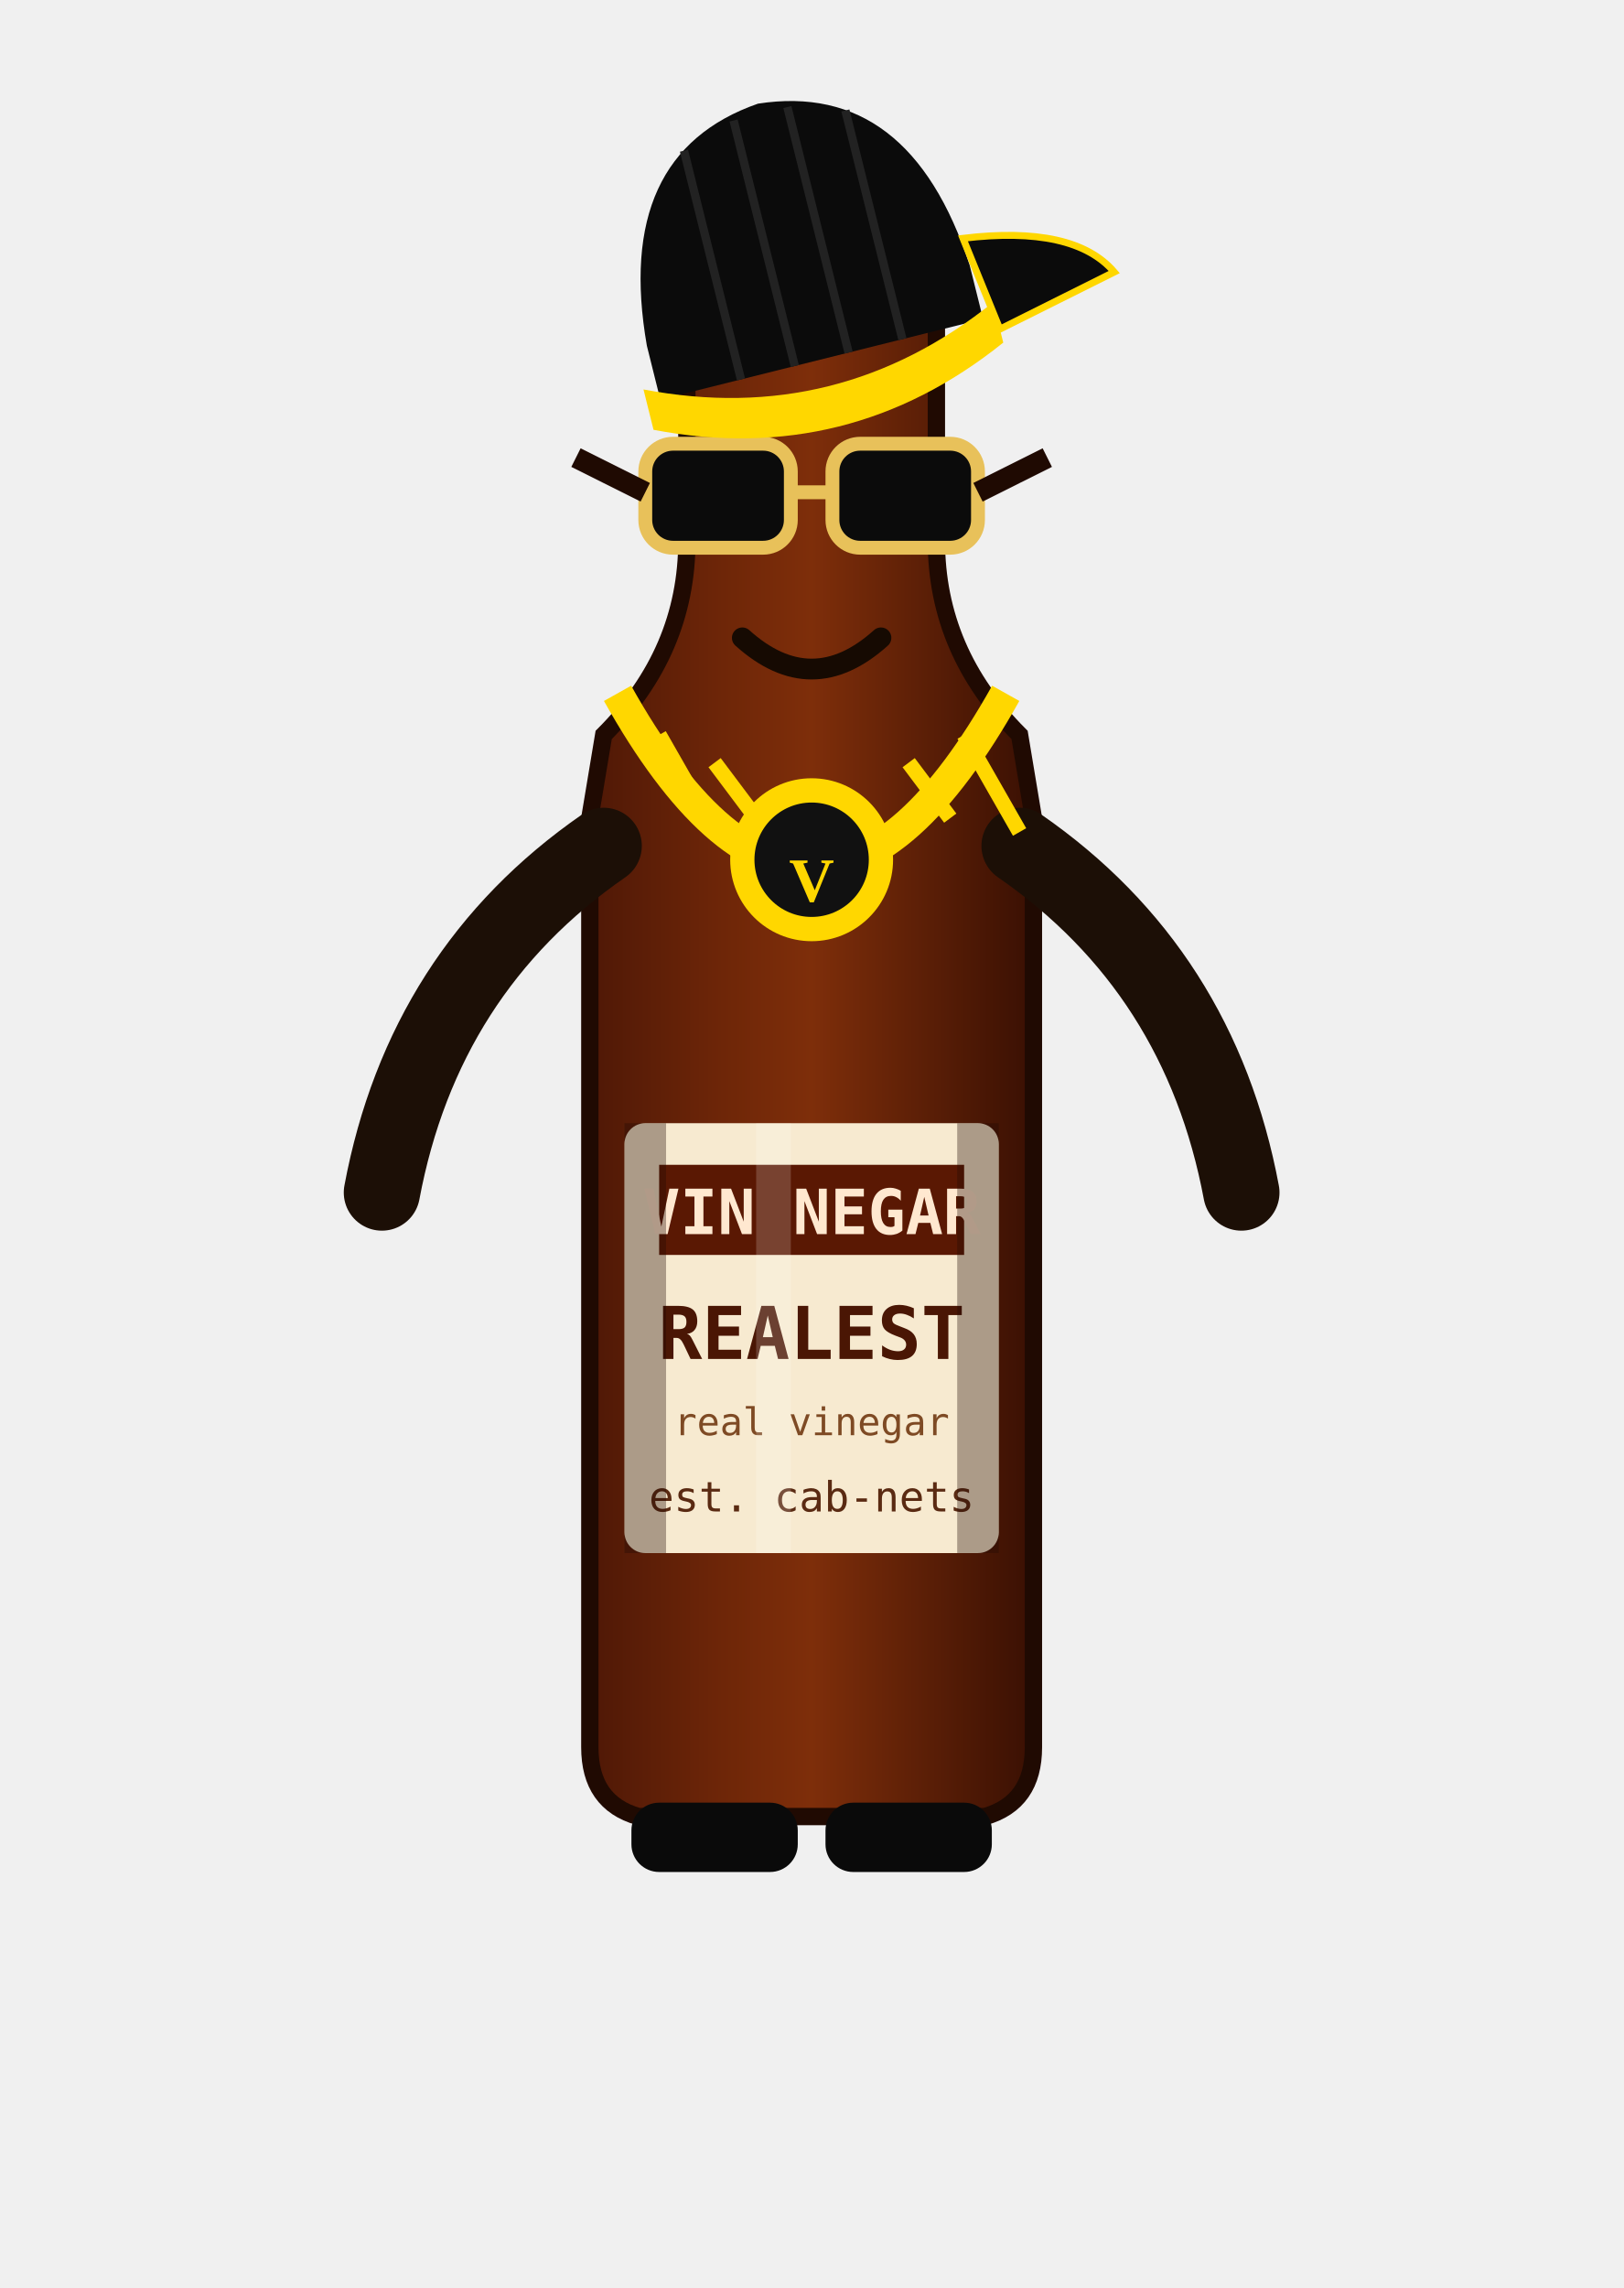
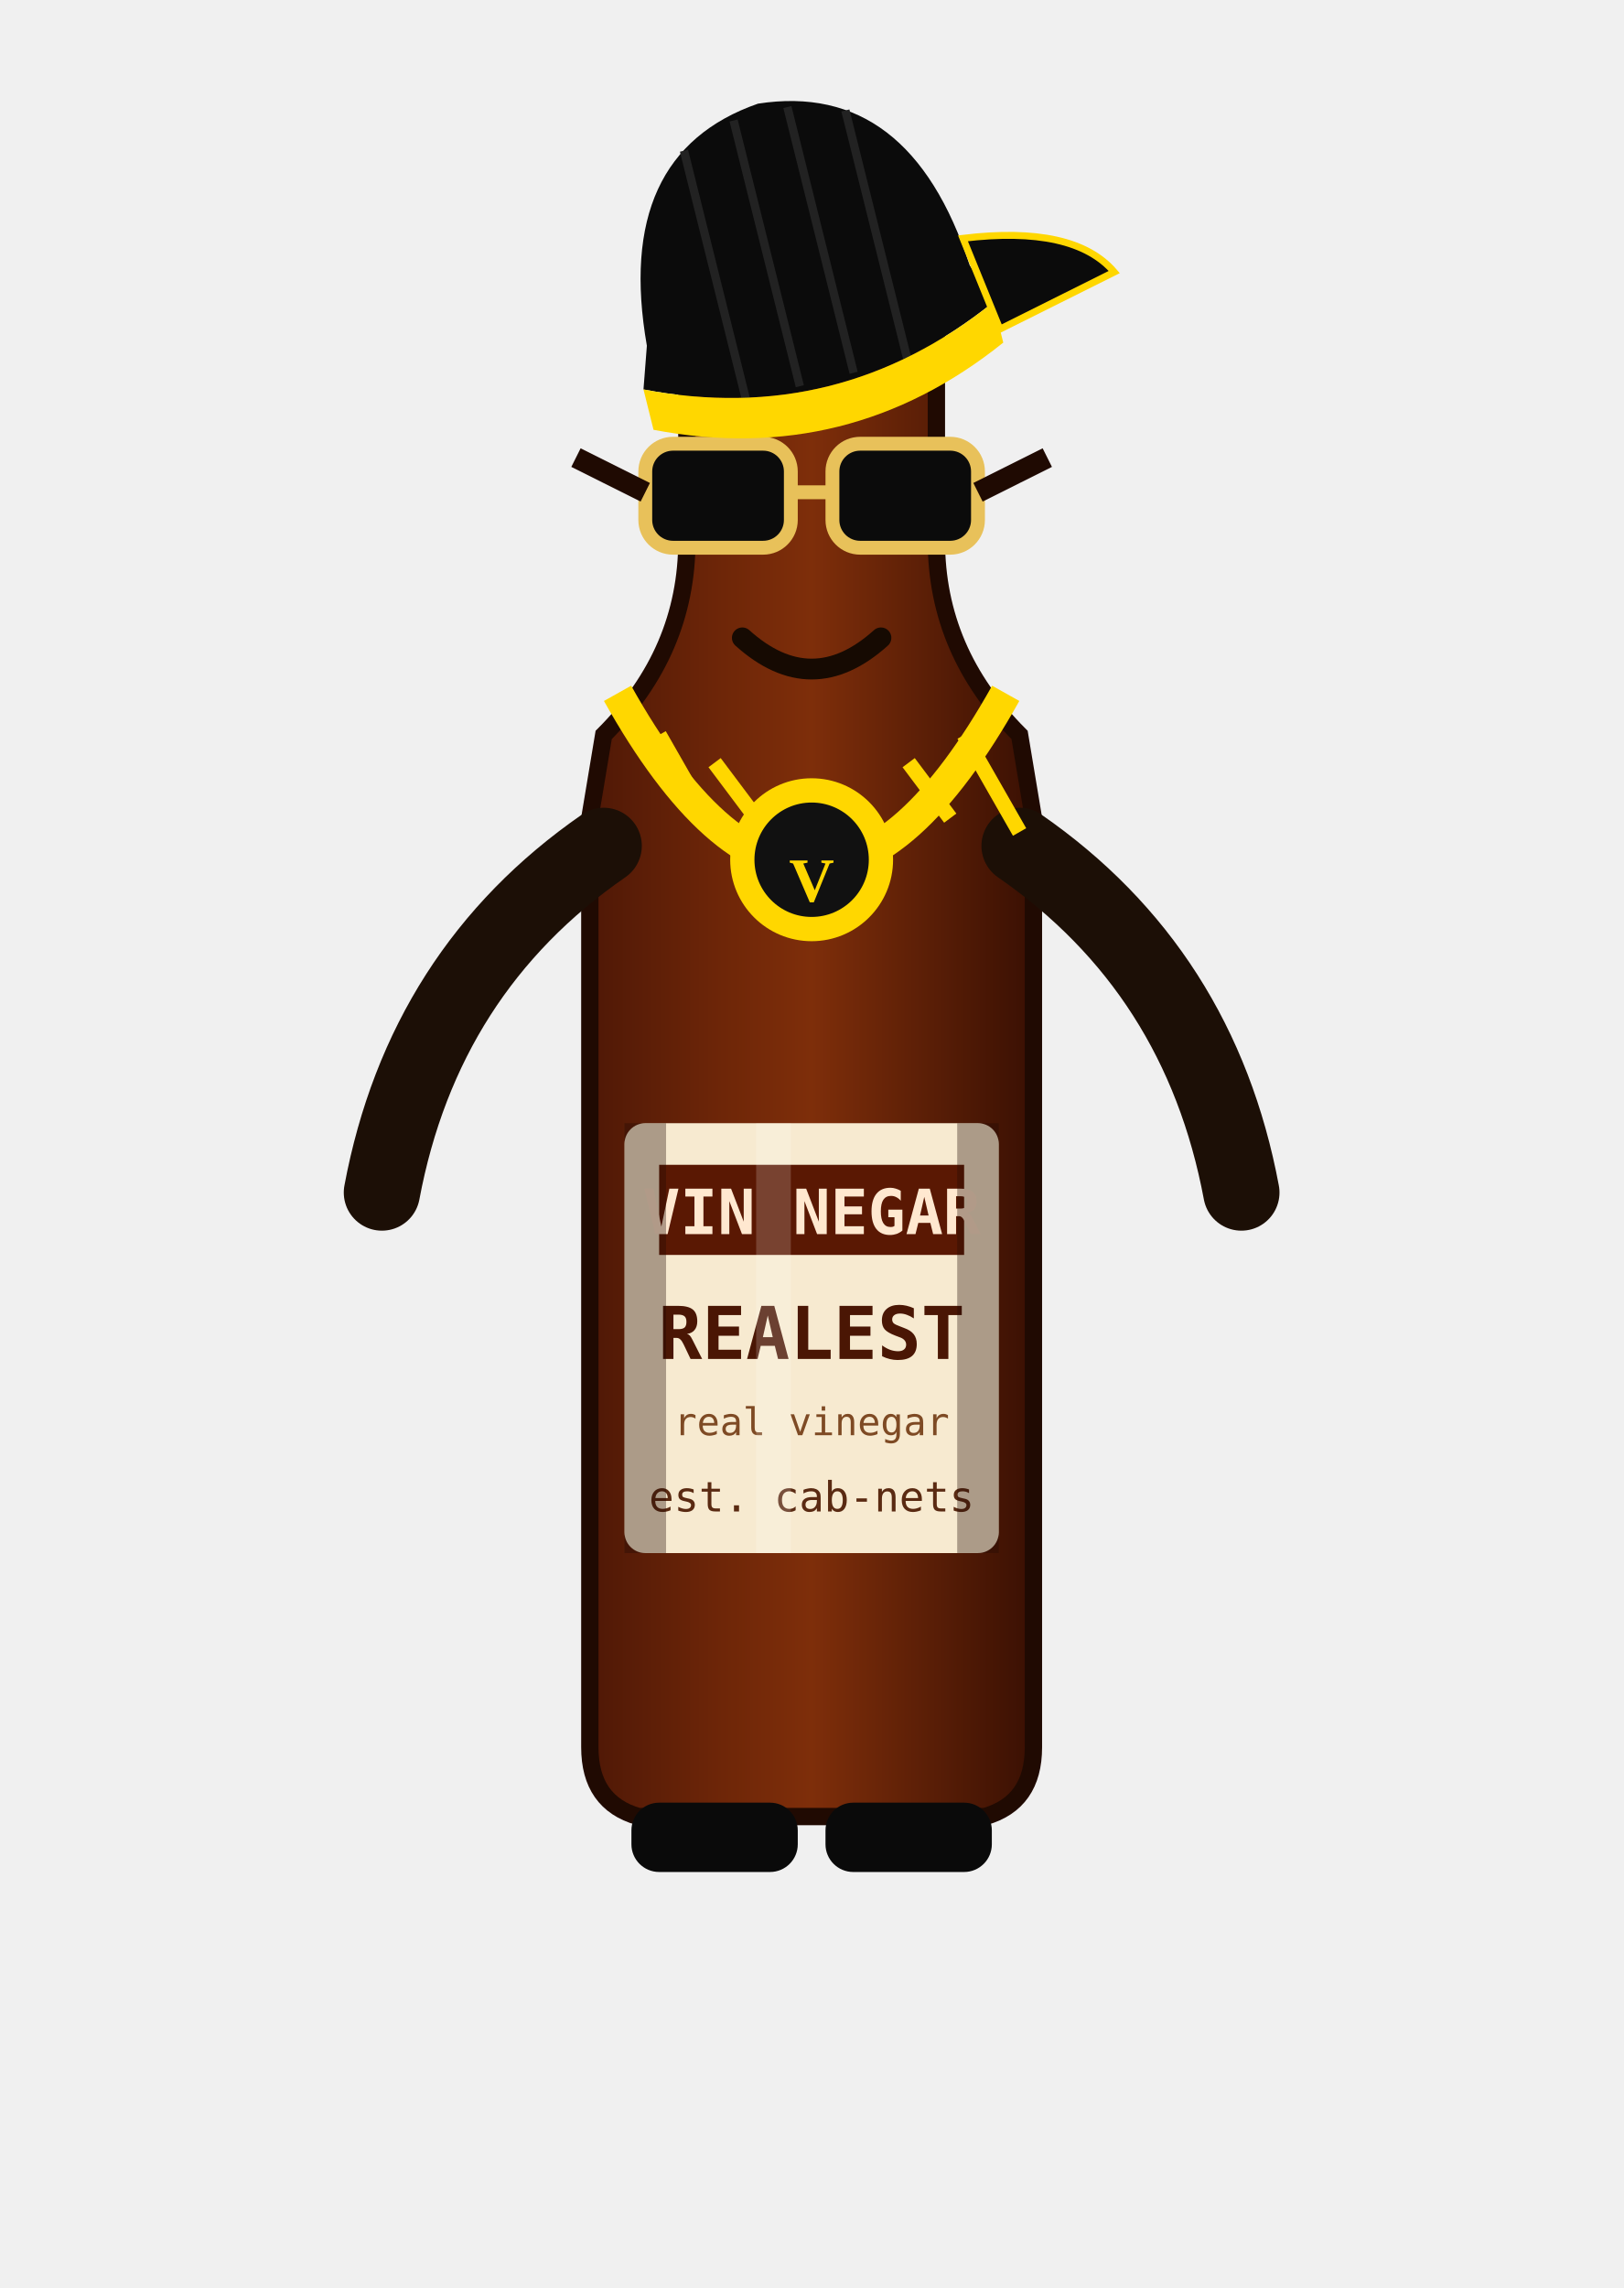
<svg xmlns="http://www.w3.org/2000/svg" id="vinSvg" viewBox="0 0 220 330" width="220" height="310">
  <defs>
    <linearGradient id="vinGlass" x1="0" y1="0" x2="1" y2="0">
      <stop offset="0" stop-color="#4f1806" />
      <stop offset="0.3" stop-color="#6e2608" />
      <stop offset="0.5" stop-color="#7e2e0a" />
      <stop offset="1" stop-color="#3a1003" />
    </linearGradient>
  </defs>
  <path d="M92 44 L128 44 L128 78 Q128 94 140 106 L142 118 L142 252 Q142 260 135 262 L85 262 Q78 260 78 252 L78 118 L80 106 Q92 94 92 78 Z" fill="url(#vinGlass)" stroke="#200a02" stroke-width="2.5" />
  <g id="vinShades">
    <rect x="86" y="64" width="21" height="15" rx="4" fill="#0b0b0b" stroke="#e8c15a" stroke-width="2" />
    <rect x="113" y="64" width="21" height="15" rx="4" fill="#0b0b0b" stroke="#e8c15a" stroke-width="2" />
    <path d="M107 71 L113 71" stroke="#e8c15a" stroke-width="2" />
    <path d="M86 71 L76 66 M134 71 L144 66" stroke="#1f0a02" stroke-width="3" />
  </g>
  <g id="vinMouth">
    <path d="M100 92 Q110 101 120 92" stroke="#160a02" stroke-width="3" fill="none" stroke-linecap="round" />
  </g>
  <g id="vinLabelWrap">
    <rect x="83" y="162" width="54" height="62" rx="3" fill="#f7ead0" />
    <rect x="88" y="168" width="44" height="13" fill="#5a1803" />
    <text x="110" y="178" text-anchor="middle" font-family="monospace" font-size="9" font-weight="bold" fill="#ffe8d0">VIN NEGAR</text>
    <text x="110" y="196" text-anchor="middle" font-family="monospace" font-size="10.5" font-weight="bold" fill="#4a1604">REALEST</text>
    <text x="110" y="207" text-anchor="middle" font-family="monospace" font-size="5.5" fill="#7e4a24">real vinegar</text>
    <text x="110" y="218" text-anchor="middle" font-family="monospace" font-size="6" fill="#5a2a12">est. cab-nets</text>
    <rect x="83" y="162" width="6" height="62" fill="#200a02" opacity=".35" />
    <rect x="131" y="162" width="6" height="62" fill="#200a02" opacity=".35" />
    <rect x="102" y="162" width="5" height="62" fill="#ffffff" opacity=".18" />
  </g>
  <g id="vinArmL">
    <path d="M80 122 Q54 140 48 172" stroke="#1c0f06" stroke-width="11" stroke-linecap="round" fill="none" />
  </g>
  <g id="vinArmR">
    <path d="M140 122 Q166 140 172 172" stroke="#1c0f06" stroke-width="11" stroke-linecap="round" fill="none" />
  </g>
  <g id="vinChain">
    <path d="M82 100 Q110 150 138 100" stroke="#ffd700" stroke-width="4.5" fill="none" />
    <path d="M88 106 L96 120 M96 110 L102 118 M124 110 L130 118 M132 106 L140 120" stroke="#ffd700" stroke-width="2.2" />
    <circle cx="110" cy="124" r="10" fill="#111" stroke="#ffd700" stroke-width="3.5" />
    <text x="110" y="130" text-anchor="middle" font-size="9" font-weight="bold" fill="#ffd700">V</text>
  </g>
  <g id="vinCap" transform="rotate(-14 110 46)">
-     <path d="M86 44 Q88 16 110 14 Q132 16 134 44 L134 52 L86 52 Z" fill="#0b0b0b" />
-     <path d="M98 18 L98 52 M106 15.5 L106 52 M114 15.5 L114 52 M122 18 L122 52" stroke="#222" stroke-width="1.2" />
+     <path d="M86 44 Q88 16 110 14 Q132 16 134 44 L136 50 Q110 62 84 50 Z" fill="#0b0b0b" />
+     <path d="M98 18 L98 55 M106 15.5 L106 55 M114 15.5 L114 55 M122 18 L122 55" stroke="#222" stroke-width="1.2" />
    <path d="M84 50 Q110 62 136 50 L136 56 Q110 68 84 56 Z" fill="#ffd700" />
    <path d="M134 40 Q150 42 154 50 L136 54 Z" fill="#0b0b0b" stroke="#ffd700" stroke-width="1" />
  </g>
  <rect x="84" y="260" width="24" height="10" rx="4" fill="#0a0a0a" />
  <rect x="112" y="260" width="24" height="10" rx="4" fill="#0a0a0a" />
</svg>
